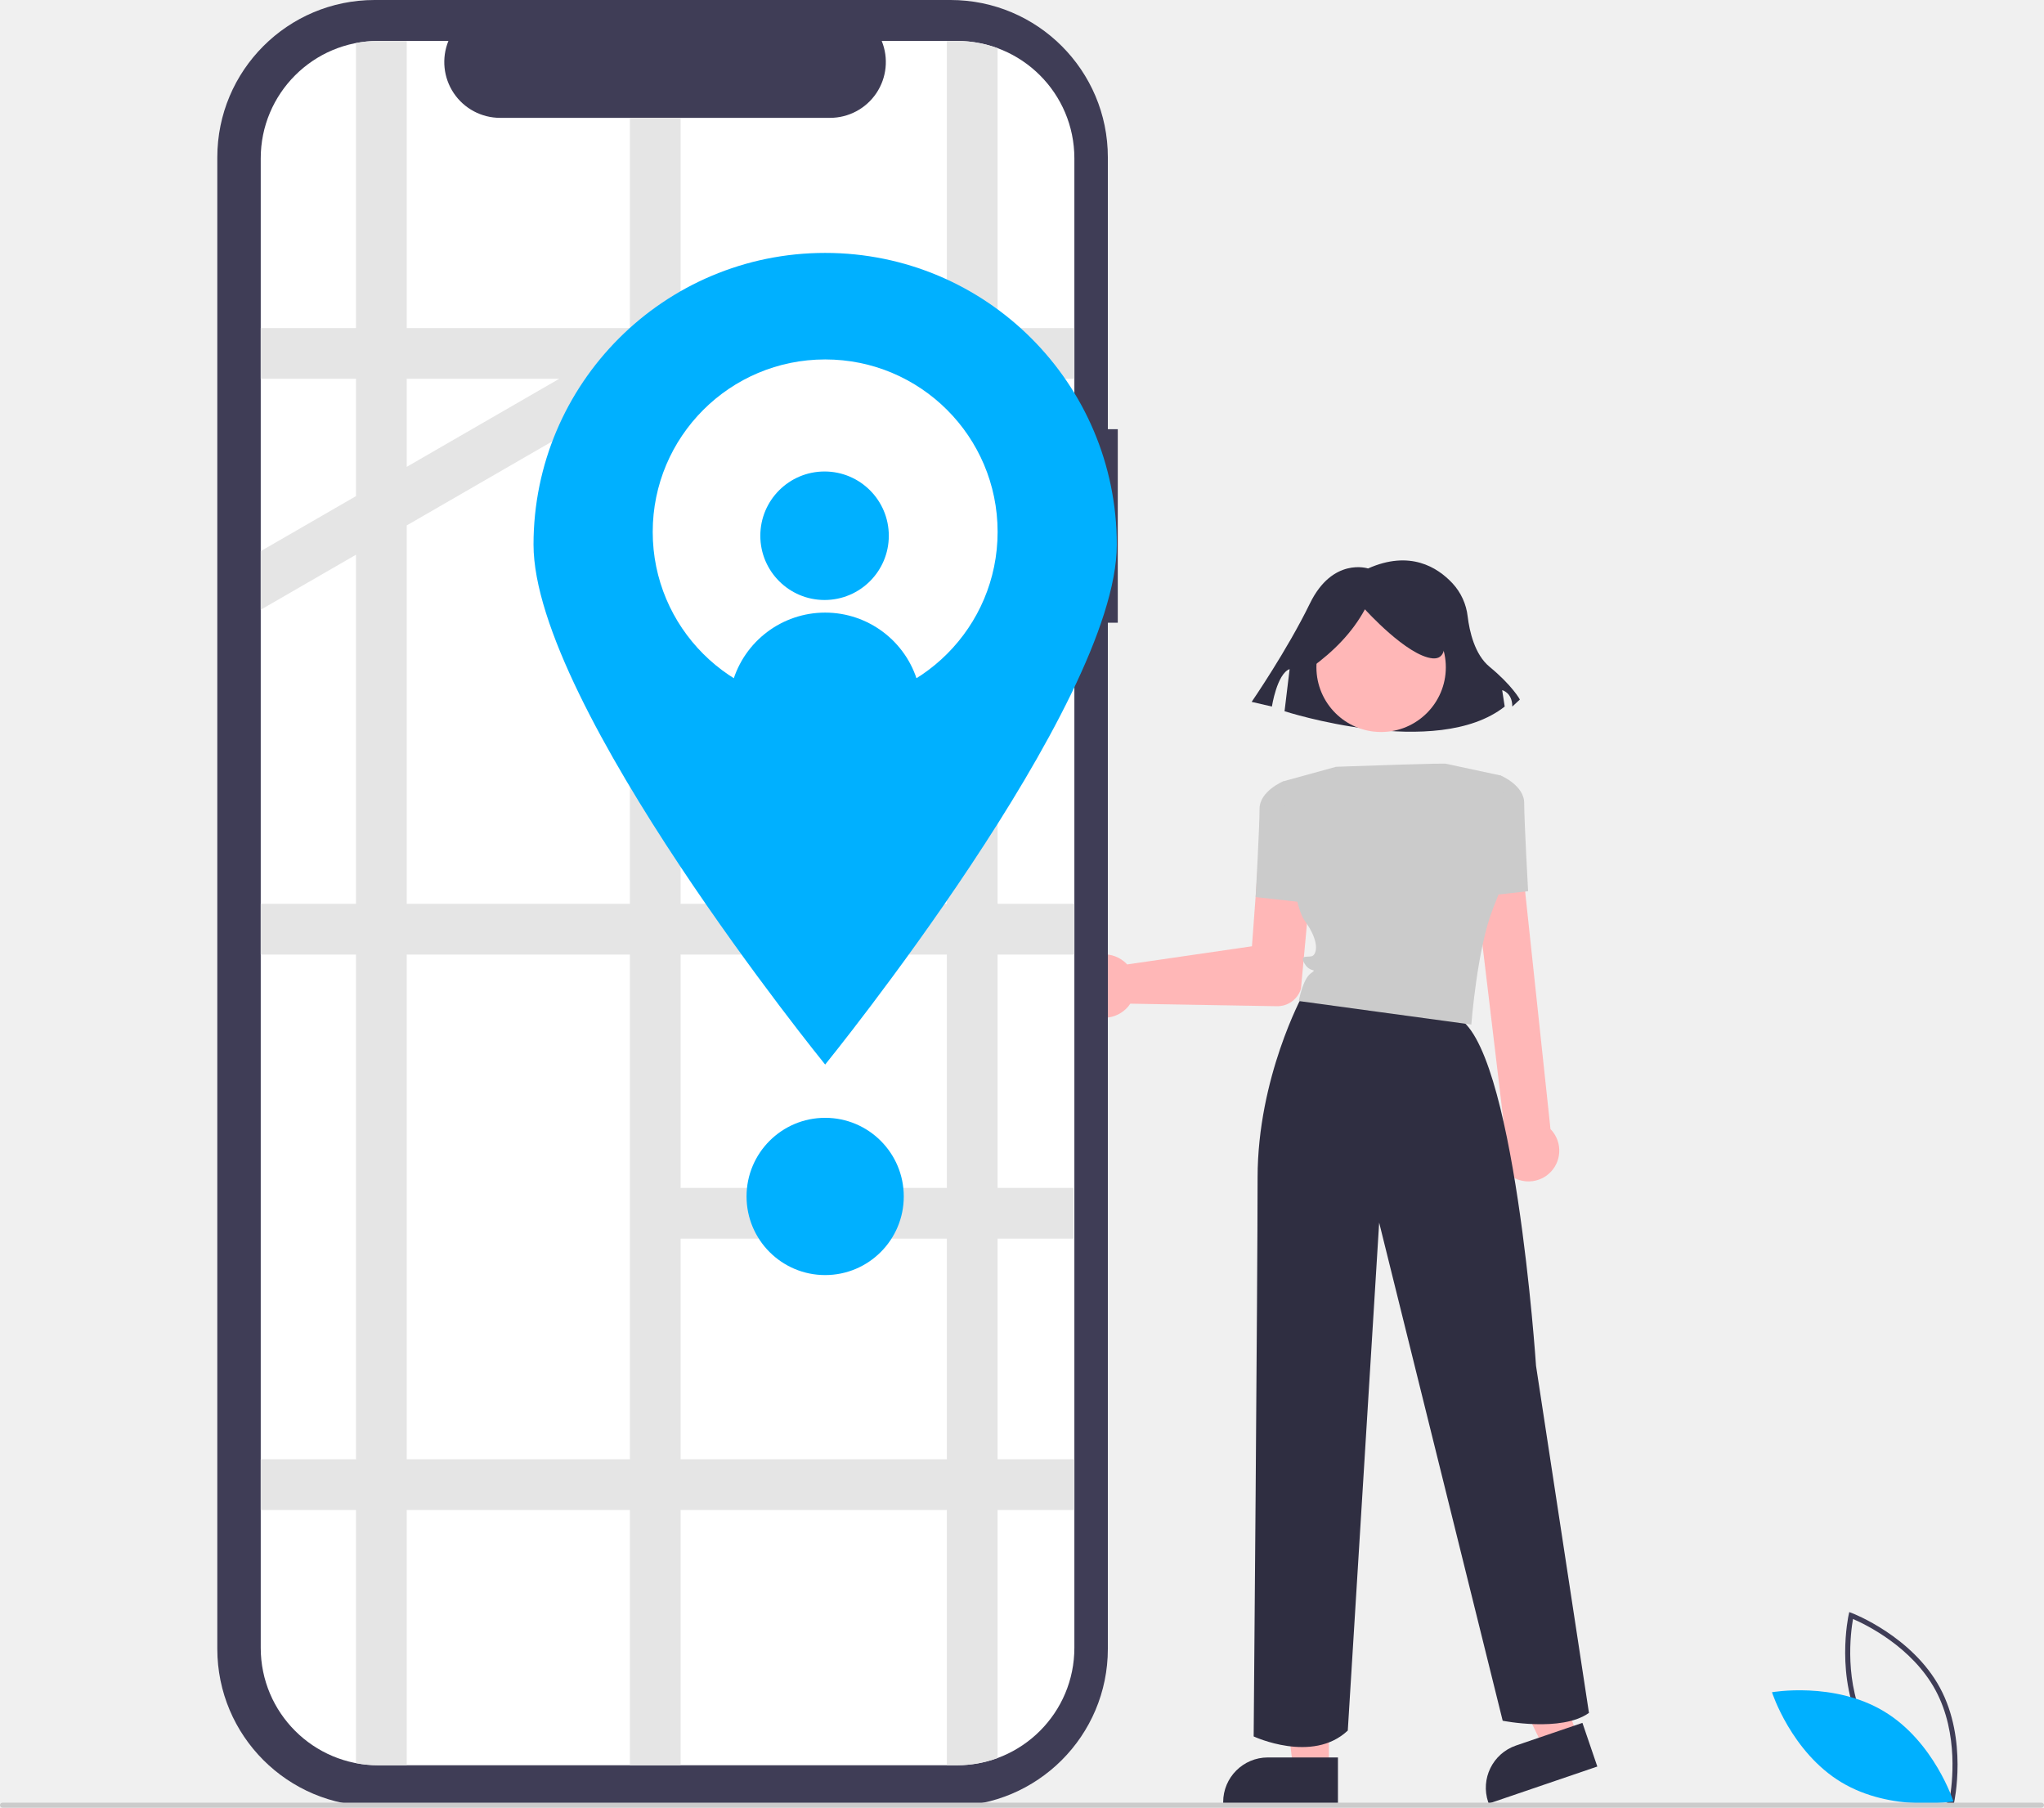
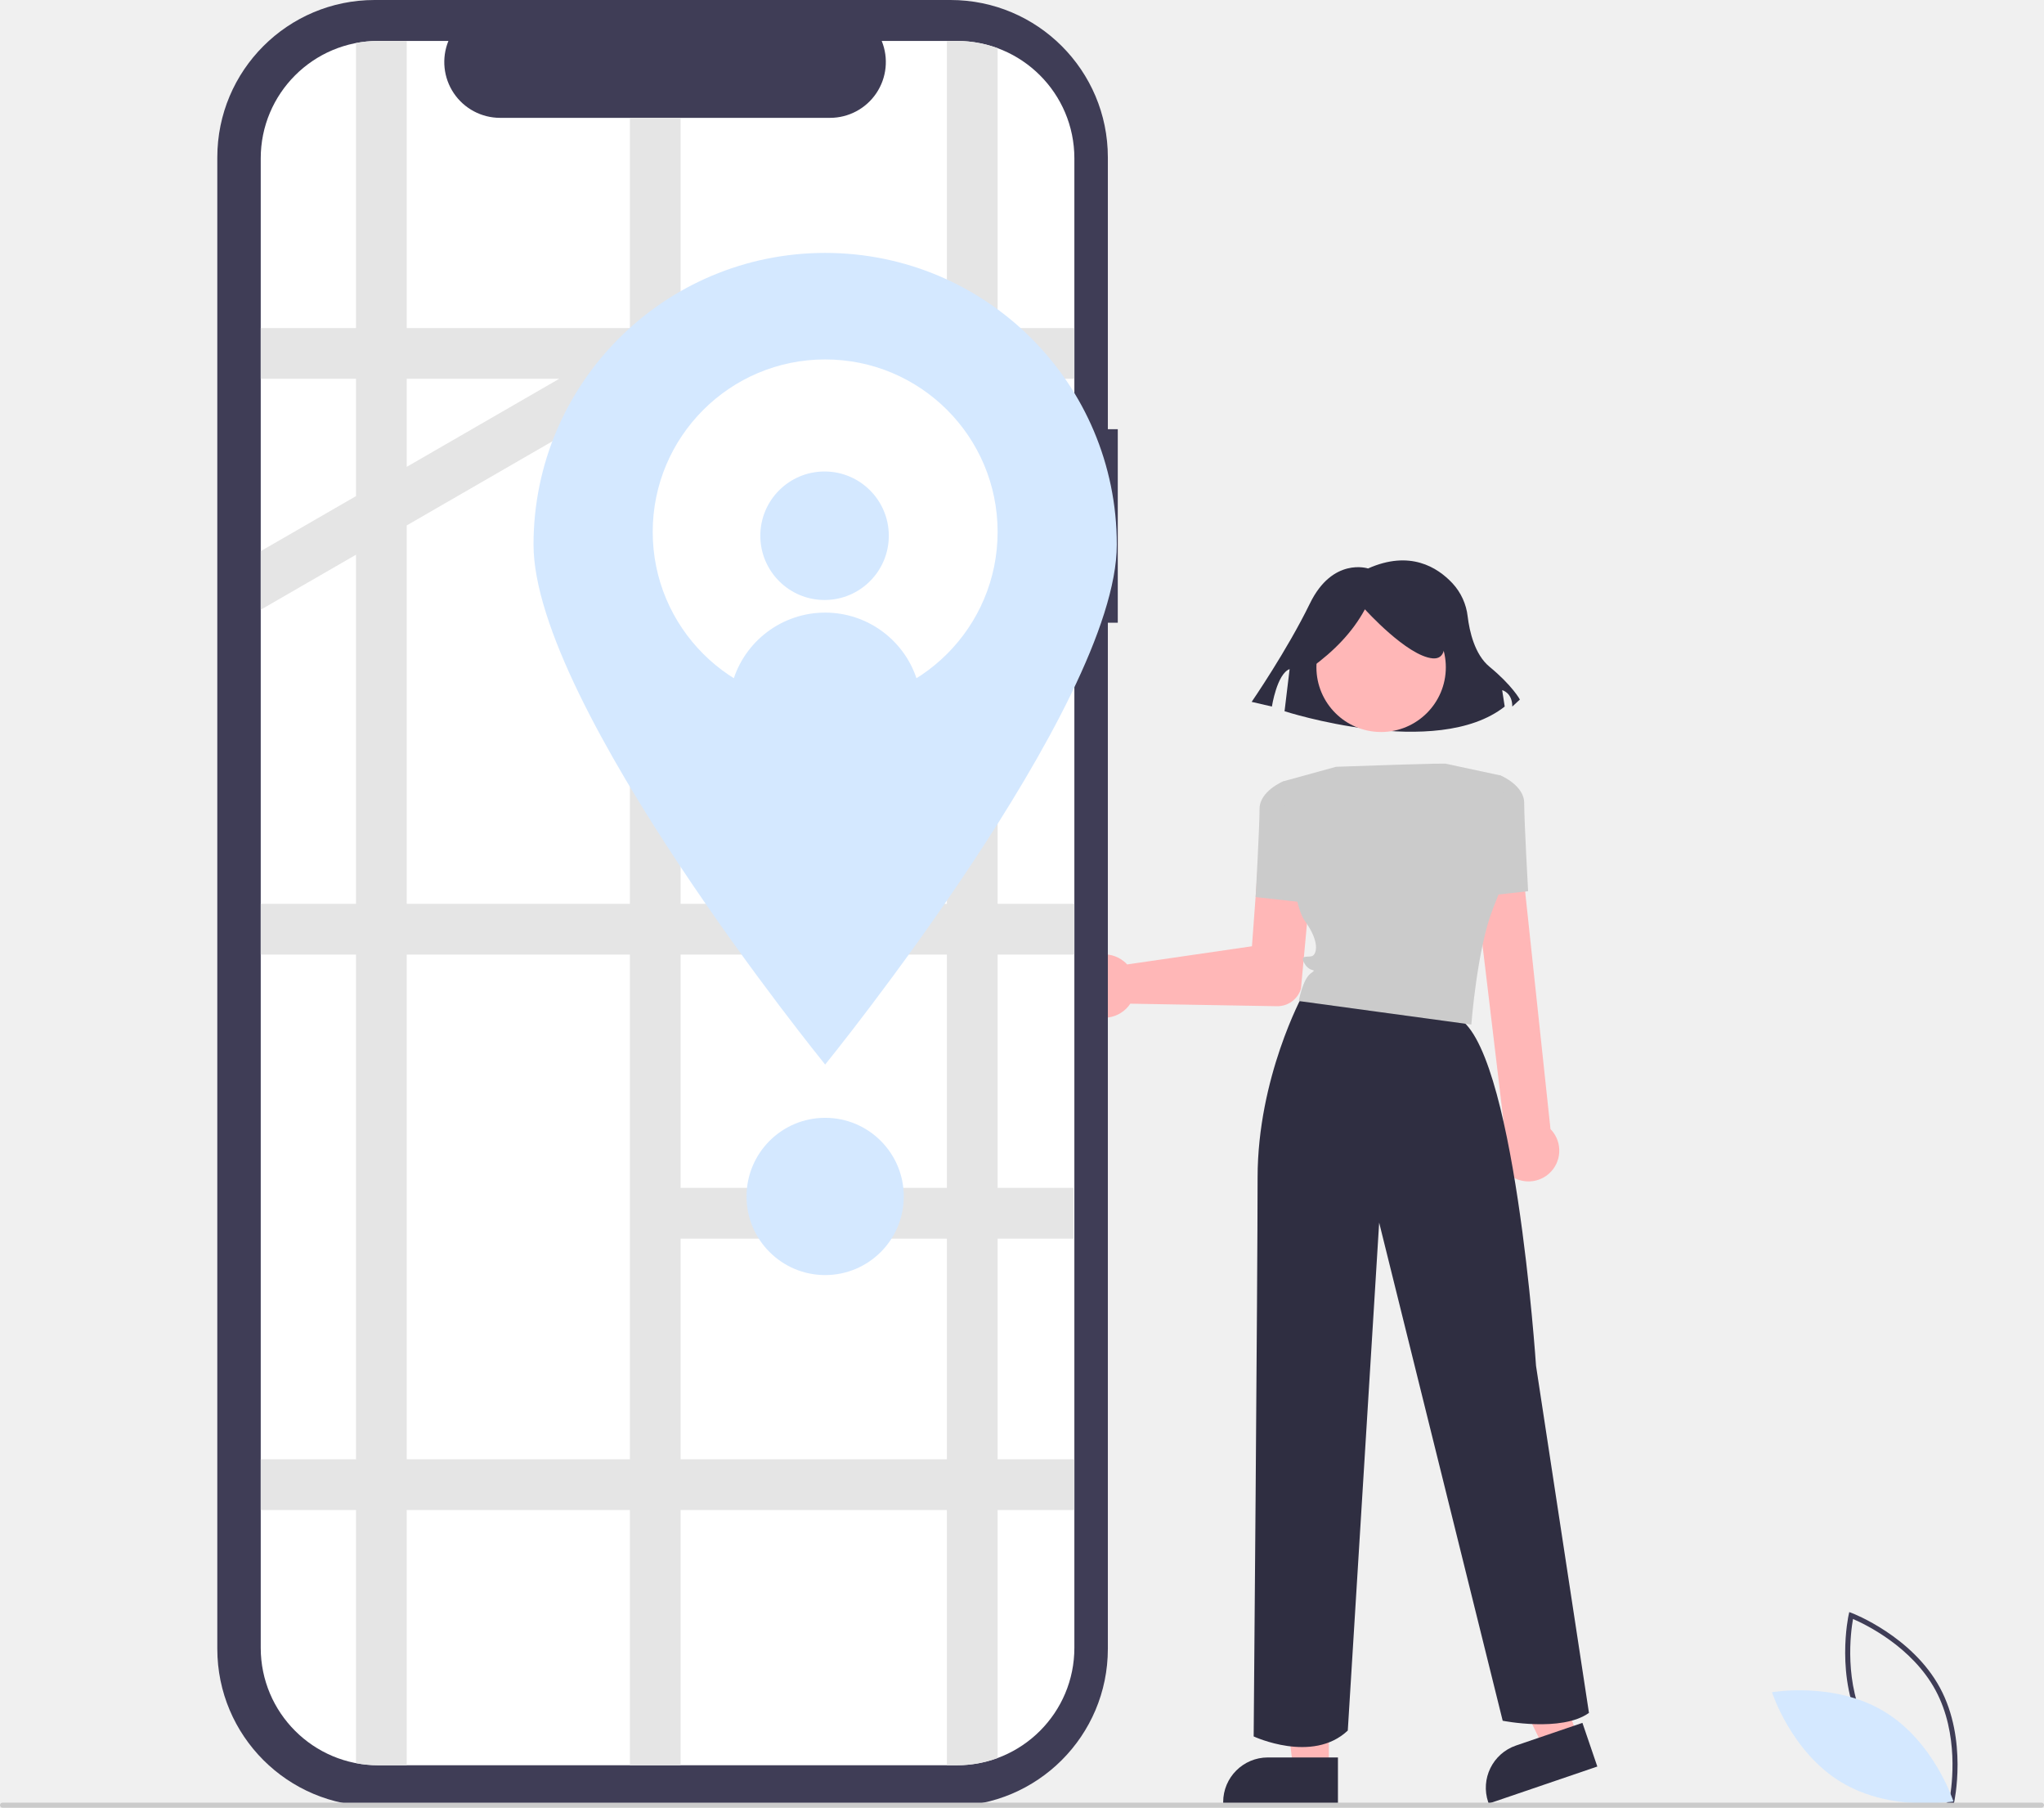
<svg xmlns="http://www.w3.org/2000/svg" id="ffb9f185-a300-41b8-a504-b1f9cab865bc" data-name="afcb9ff3-8250-4c7a-bd11-73381c22471b" width="806" height="712.713" viewBox="0 0 806 712.713">
  <path d="M770.296,711.765l-1.073-.402c-.236-.089-23.709-9.082-34.704-29.474-10.996-20.393-5.612-44.945-5.556-45.19l.253-1.118,1.073.402c.236.089,23.708,9.082,34.704,29.474,10.996,20.393,5.612,44.945,5.556,45.19ZM736.279,680.94c9.296,17.241,27.845,26.079,32.545,28.097.894-5.037,3.696-25.406-5.592-42.631-9.287-17.223-27.843-26.074-32.545-28.097C729.793,643.349,726.992,663.716,736.279,680.94Z" transform="translate(0 0.00002)" fill="#3f3d56" />
-   <path d="M742.922,674.736c19.761,11.889,27.371,35.503,27.371,35.503s-24.428,4.339-44.188-7.55-27.371-35.503-27.371-35.503S723.161,662.847,742.922,674.736Z" transform="translate(0 0.00002)" fill="#00b0ff" />
+   <path d="M742.922,674.736c19.761,11.889,27.371,35.503,27.371,35.503s-24.428,4.339-44.188-7.55-27.371-35.503-27.371-35.503S723.161,662.847,742.922,674.736Z" transform="translate(0 0.00002)" fill="#d4e8ff" />
  <path d="M424.792,381.964a12.52,12.52,0,0,1,18.459-2.877,11.918,11.918,0,0,1,1.21,1.155l49.211-7.164,2.739-37.005a10.733,10.733,0,0,1,21.409,1.581q-.007.099-.016.197l-4.797,51.925-.023.116a9.724,9.724,0,0,1-9.395,6.82l-57.883-.999a11.713,11.713,0,0,1-.726.992,12.521,12.521,0,0,1-18.668.764q-.374-.383-.708-.791A12.559,12.559,0,0,1,424.792,381.964Z" transform="translate(0 0.00002)" fill="#ffb7b7" />
  <polygon points="524.006 697.479 509.97 697.478 503.293 643.341 524.008 643.342 524.006 697.479" fill="#ffb7b7" />
  <path d="M527.585,711.084l-45.257-.002V710.51a17.616,17.616,0,0,1,17.615-17.615h.001l27.641.001Z" transform="translate(0 0.00002)" fill="#2f2e41" />
  <polygon points="622.082 684.754 608.798 689.284 585 640.202 604.607 633.515 622.082 684.754" fill="#ffb7b7" />
  <path d="M629.862,696.475l-42.834,14.609-.185-.542a17.616,17.616,0,0,1,10.985-22.359l.001-0,26.161-8.923Z" transform="translate(0 0.00002)" fill="#2f2e41" />
  <path d="M539.461,224.126s-13.97-4.614-22.951,13.841-22.951,38.754-22.951,38.754l7.983,1.845s1.996-12.918,6.985-14.764l-1.996,16.609s59.871,19.377,86.813-1.845l-.998-6.459s3.991.923,3.991,6.459l2.994-2.768s-2.994-5.536-11.974-12.918c-5.895-4.845-7.92-14.063-8.616-19.826a23.102,23.102,0,0,0-5.973-13.065C566.801,223.593,555.926,216.795,539.461,224.126Z" transform="translate(0 0.00002)" fill="#2f2e41" />
  <circle cx="544.611" cy="263.088" r="25.515" fill="#ffb7b7" />
  <path d="M510.59,309.613l-4.639-1.546s-9.278,3.866-9.278,10.825-1.546,34.793-1.546,34.793l20.876,2.32Z" transform="translate(0 0.00002)" fill="#cbcbcb" />
  <path d="M593.622,461.697a12.064,12.064,0,0,1-.276-15.744L580.323,336.887a9.722,9.722,0,0,1,19.418-1.001q.003.053.005.107l11.651,109.183a11.711,11.711,0,0,1,1.165,1.363,12.144,12.144,0,0,1-2.724,16.956q-.201.145-.407.282h0a12.155,12.155,0,0,1-10.27,1.485A12.006,12.006,0,0,1,593.622,461.697Z" transform="translate(0 0.00002)" fill="#ffb7b7" />
  <path d="M581.695,353.685l20.876-2.32s-1.546-27.835-1.546-34.793-9.278-10.825-9.278-10.825l-4.639,1.546Z" transform="translate(0 0.00002)" fill="#cbcbcb" />
  <path d="M513.683,392.304s-17.783,32.513-17.783,71.946S494.353,684.609,494.353,684.609s23.196,10.825,37.113-2.32l12.371-200.256,48.711,196.39s23.196,4.639,34.02-3.093l-20.876-136.854s-8.505-128.349-31.701-137.627S513.683,392.304,513.683,392.304Z" transform="translate(0 0.00002)" fill="#2f2e41" />
  <path d="M517.039,263.249c9.033-6.537,16.344-14.066,21.181-23.023,0,0,16.576,18.418,26.706,19.339s.921-22.102.921-22.102l-18.418-4.605-17.497,1.842-13.814,9.209Z" transform="translate(0 0.00002)" fill="#2f2e41" />
  <path d="M570.126,301.108s.736-.395-43.296,1.209l-18.429,5.075-2.449.675s2.32,46.391,8.505,54.896,4.639,13.144,3.093,13.917-5.412-.773-3.093,3.093,5.412,1.546,2.32,3.866-4.639,10.825-4.639,10.825l68.041,9.278s2.32-30.154,8.505-45.618,7.732-21.649,7.732-21.649L591.775,305.747Z" transform="translate(0 0.00002)" fill="#cbcbcb" />
  <path d="M440.767,169.224h-3.913V62.037A62.037,62.037,0,0,0,374.817,0H147.728A62.037,62.037,0,0,0,85.691,62.037v588.035a62.037,62.037,0,0,0,62.037,62.037H374.817a62.037,62.037,0,0,0,62.037-62.037h0V245.521h3.913Z" transform="translate(0 0.00002)" fill="#3f3d56" />
  <path d="M423.651,62.473v587.17a46.289,46.289,0,0,1-46.247,46.33H149.141a46.297,46.297,0,0,1-46.33-46.265V62.473a46.297,46.297,0,0,1,46.265-46.33h27.745a22.008,22.008,0,0,0,20.38,30.32h130.1a22.008,22.008,0,0,0,20.38-30.32h29.64a46.289,46.289,0,0,1,46.33,46.247v.083Z" transform="translate(0 0.00002)" fill="#fff" />
  <path d="M423.651,149.343v-20h-30.27v-110.34a46.186,46.186,0,0,0-16.06-2.86h-3.94v113.2h-105v-82.88h-20v82.88h-88v-113.2H149.141a45.889,45.889,0,0,0-8.76.83v112.37h-37.57v20h37.57v46.261L102.811,217.293v23.1l37.569-21.69v137.639H102.811v20h37.57v199H102.811v20h37.57V695.143a45.901,45.901,0,0,0,8.76.83h11.24v-100.63h88v100.63h20v-100.63h105v100.63h3.94a46.185,46.185,0,0,0,16.06-2.86v-97.77h30.27v-20h-30.27v-87h30v-20h-30v-92h30.27v-20h-30.27v-122h30.27v-20h-30.27v-65Zm-203.139,0-0.0 0-60.13,34.72-0.0 0V149.343Zm-60.131,57.811 0-0,88-50.81V356.343h-88Zm0,368.189v-199h88v199Zm213,0h-105v-87h105Zm0-107h-105v-92h105Zm0-112h-105v-122h105Zm0-142h-105v-65h105Z" transform="translate(0 0.00002)" fill="#e5e5e5" />
-   <path d="M440.381,214.713c0,63.513-115,205-115,205s-115-141.487-115-205a115,115,0,0,1,230,0Z" transform="translate(0 0.00002)" fill="#00b0ff" />
+   <path d="M440.381,214.713c0,63.513-115,205-115,205s-115-141.487-115-205a115,115,0,0,1,230,0Z" transform="translate(0 0.00002)" fill="#d4e8ff" />
  <path d="M393.382,209.713a68,68,0,1,1-68-68h0a67.969,67.969,0,0,1,68,67.938Z" transform="translate(0 0.00002)" fill="#fff" />
-   <circle cx="325.146" cy="211.222" r="25.333" fill="#00b0ff" />
-   <path d="M361.912,269.083a68.072,68.072,0,0,1-73.07-.01,37.999,37.999,0,0,1,73.07.01Z" transform="translate(0 0.00002)" fill="#00b0ff" />
-   <circle cx="325.381" cy="471.713" r="31" fill="#00b0ff" />
+   <circle cx="325.146" cy="211.222" r="25.333" fill="#d4e8ff" />
+   <path d="M361.912,269.083a68.072,68.072,0,0,1-73.07-.01,37.999,37.999,0,0,1,73.07.01Z" transform="translate(0 0.00002)" fill="#d4e8ff" />
+   <circle cx="325.381" cy="471.713" r="31" fill="#d4e8ff" />
  <path d="M805,712.713H1a1,1,0,0,1,0-2H805a1,1,0,0,1,0,2Z" transform="translate(0 0.00002)" fill="#cbcbcb" />
</svg>
